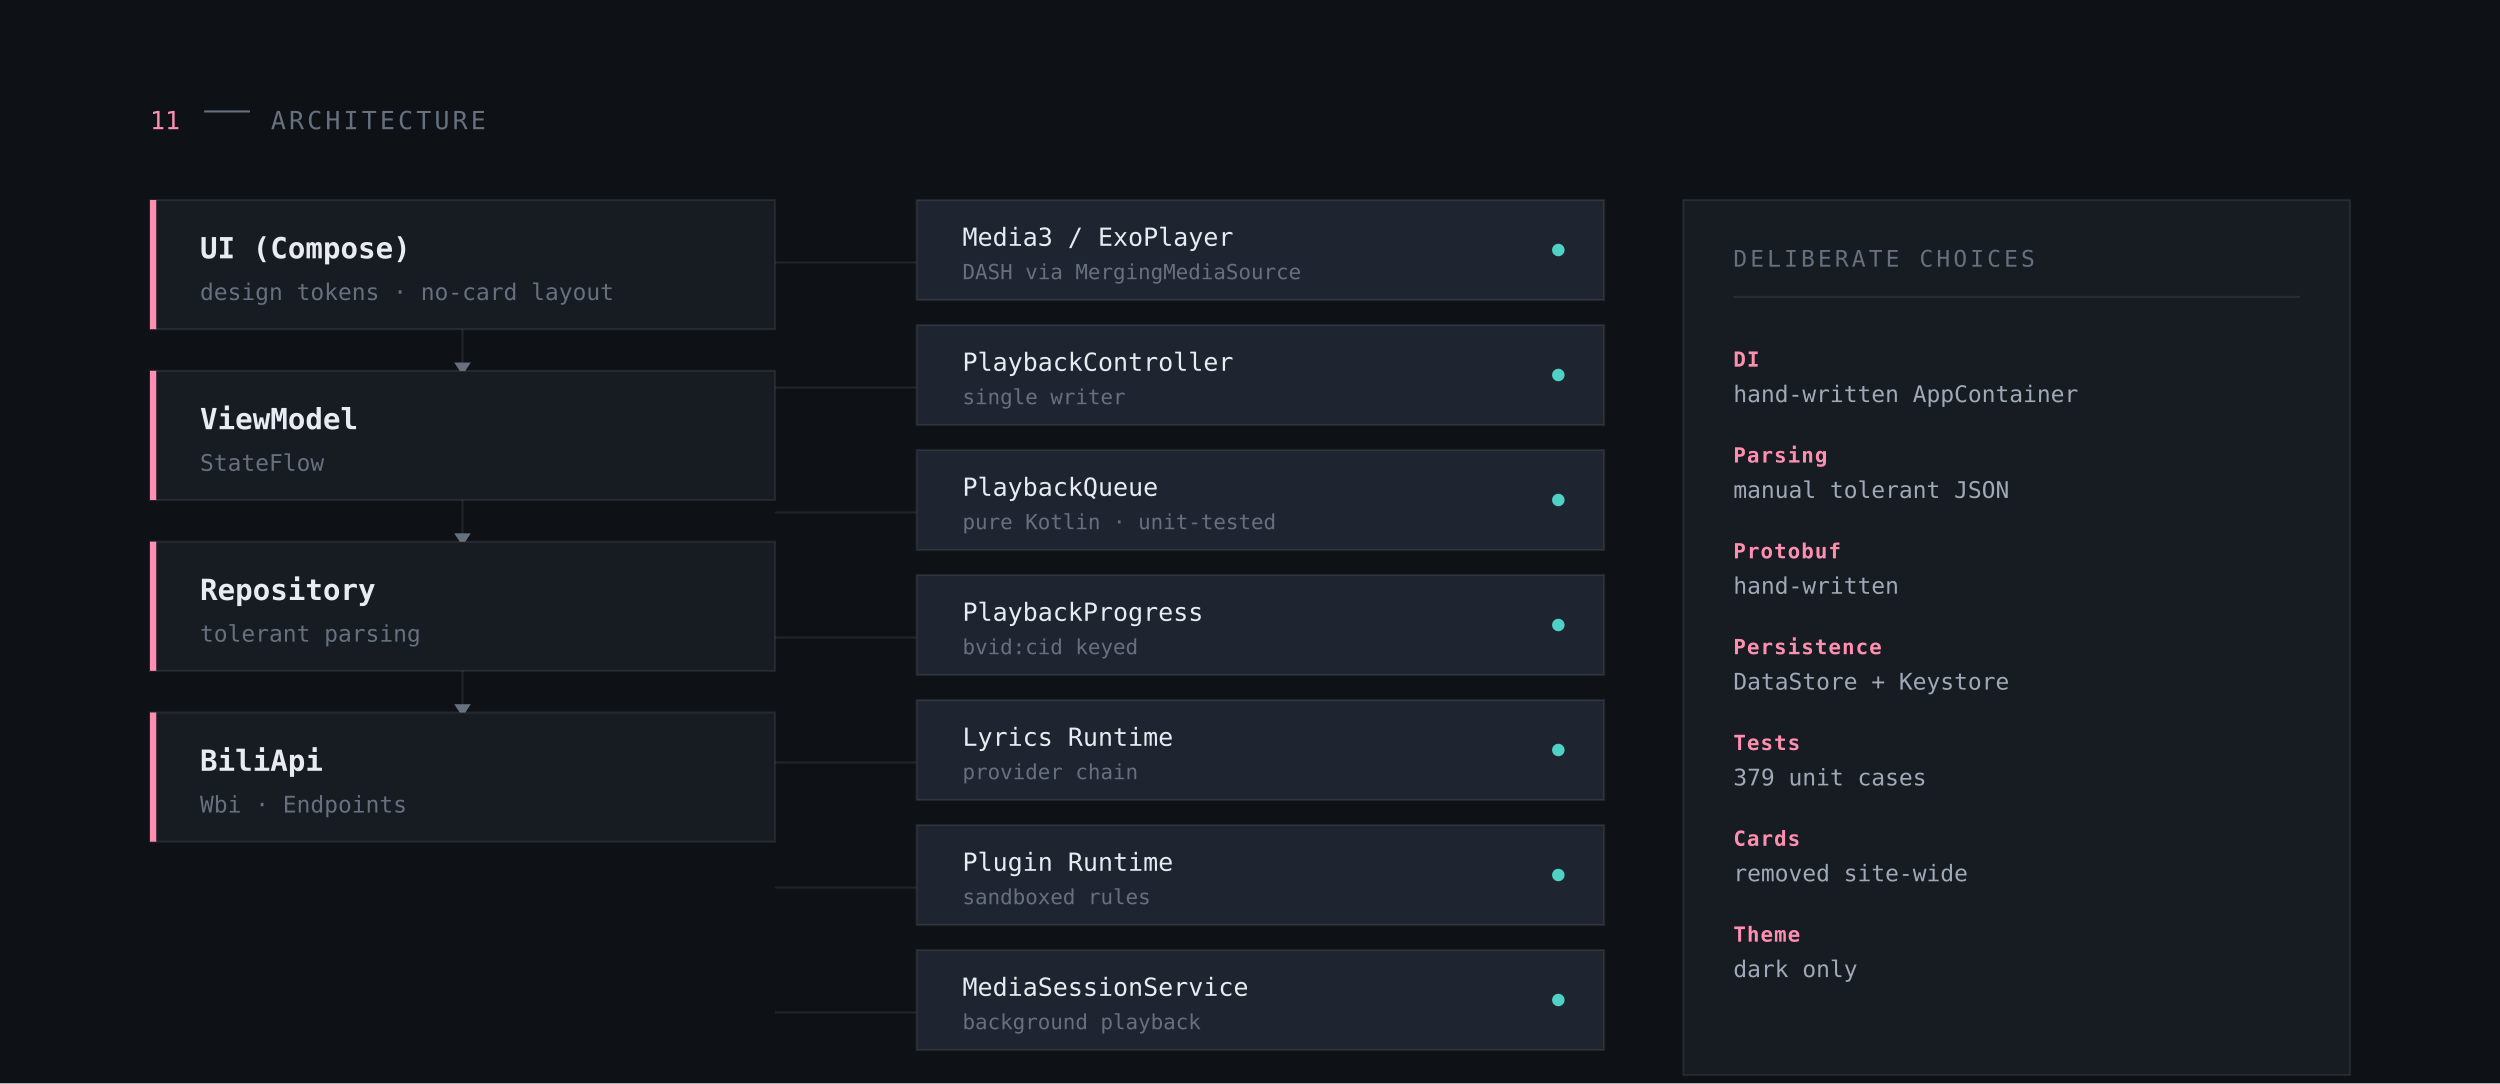
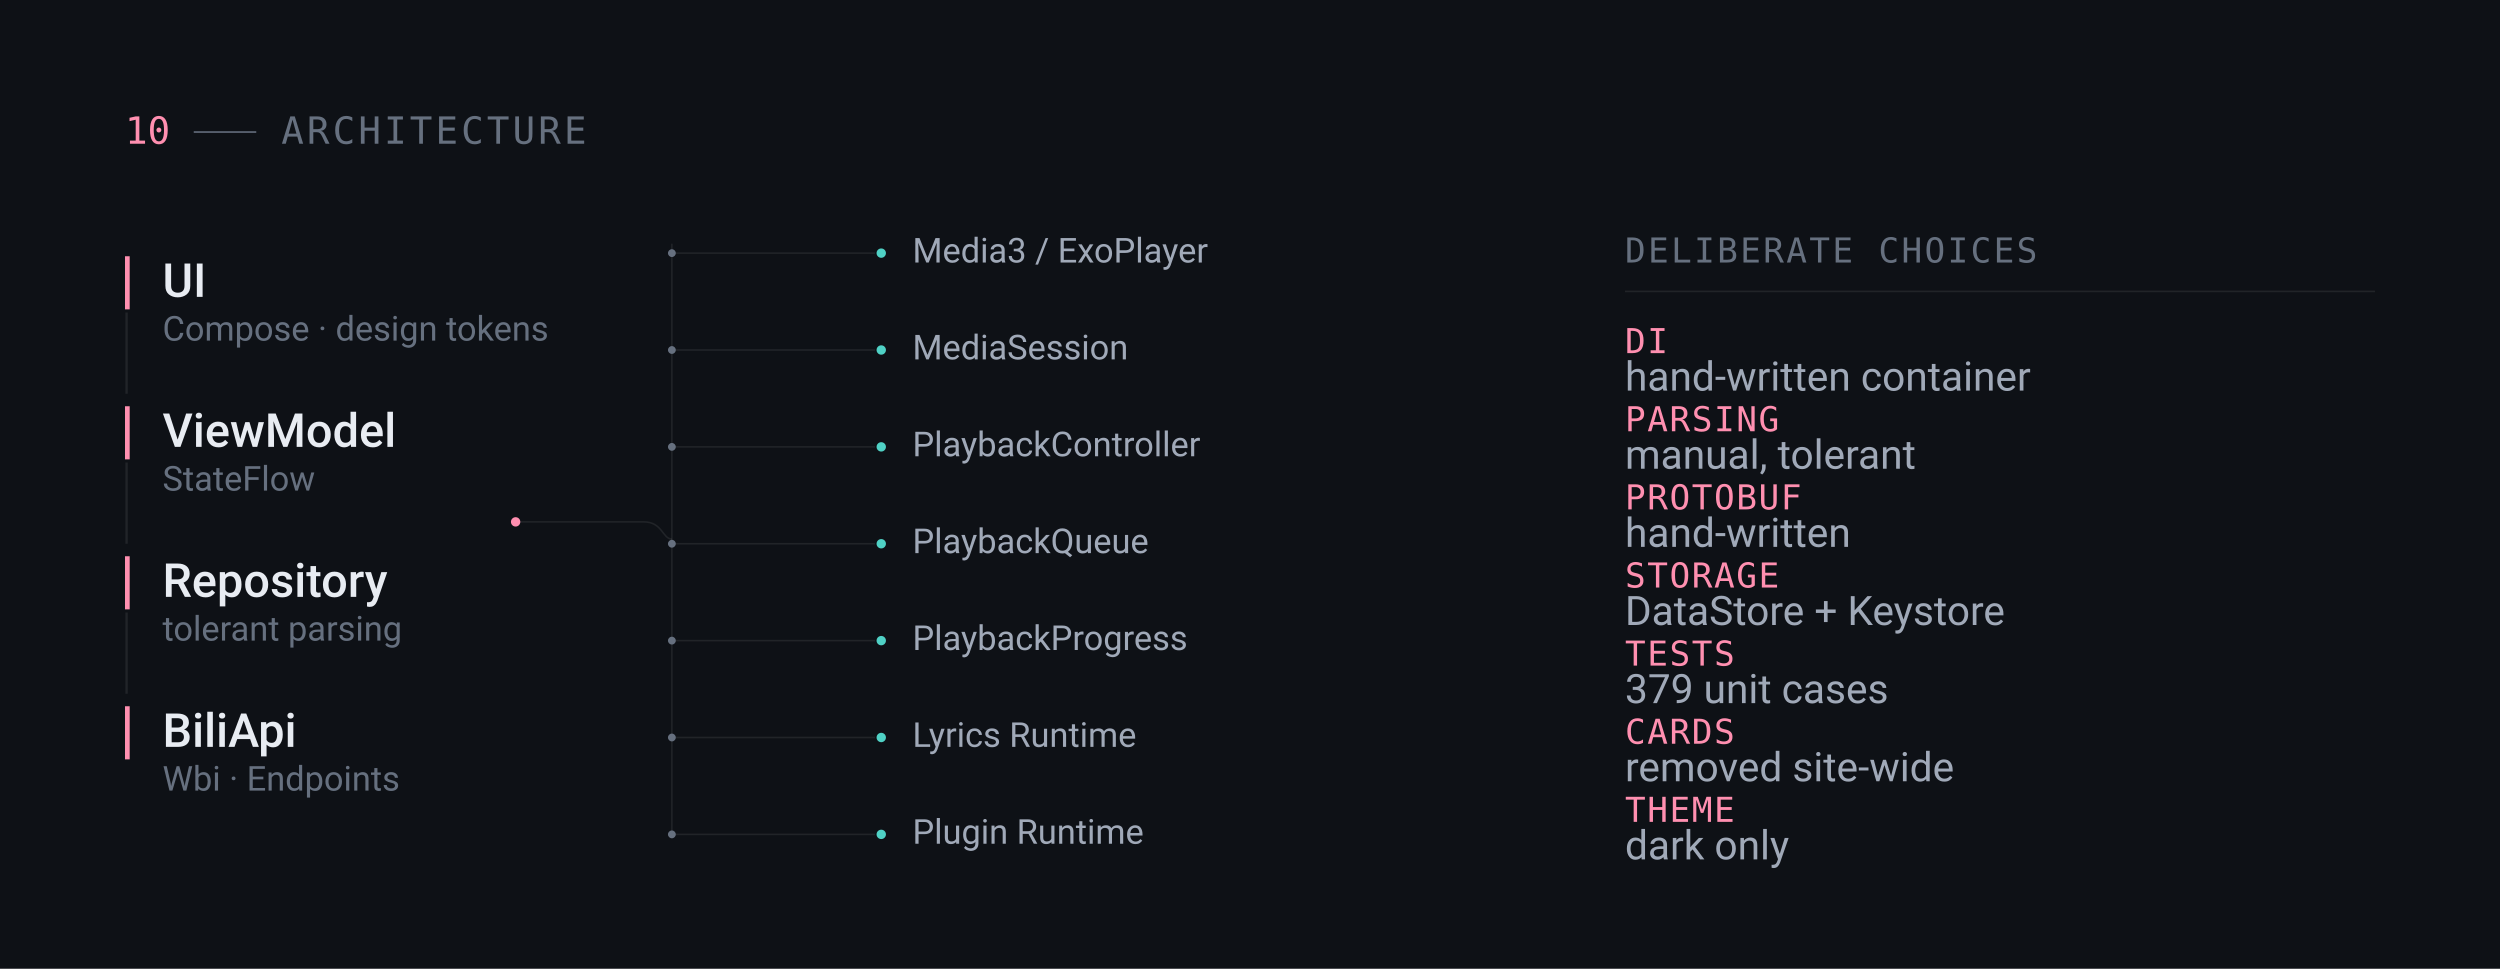
- <svg xmlns="http://www.w3.org/2000/svg" viewBox="0 0 1200 520" width="1200" height="520" role="img" aria-label="架构：UI 到 ApiClient 的主干，周围挂载播放、歌词与插件运行时">
-   <defs>
-     <linearGradient id="fadeR" x1="0" y1="0" x2="1" y2="0">
-       <stop offset="0" stop-color="#0E1116" stop-opacity="0" />
-       <stop offset="1" stop-color="#0E1116" stop-opacity="1" />
-     </linearGradient>
-     <radialGradient id="glow" cx="50%" cy="50%" r="50%">
-       <stop offset="0" stop-color="#FF8FB0" stop-opacity="0.10" />
-       <stop offset="1" stop-color="#FF8FB0" stop-opacity="0" />
-     </radialGradient>
-   </defs>
-   <rect width="1200" height="520" fill="#0E1116" />
-   <text x="72" y="62" fill="#FF8FB0" font-family="ui-monospace,SFMono-Regular,Menlo,Consolas,monospace" font-size="12" font-weight="500" text-anchor="start" letter-spacing="0">11</text>
-   <rect x="98" y="53" width="22" height="1" fill="#66707F" />
-   <text x="130" y="62" fill="#66707F" font-family="ui-monospace,SFMono-Regular,Menlo,Consolas,monospace" font-size="12" font-weight="500" text-anchor="start" letter-spacing="1.5">ARCHITECTURE</text>
-   <rect x="72" y="96" width="300" height="62" fill="#171B22" stroke="#ffffff14" />
-   <rect x="72" y="96" width="3" height="62" fill="#FF8FB0">
-     <animate attributeName="opacity" values="0.25;1;0.25" dur="3.2s" begin="0.0s" repeatCount="indefinite" />
-   </rect>
-   <text x="96" y="124" fill="#E8ECF2" font-family="ui-monospace,SFMono-Regular,Menlo,Consolas,monospace" font-size="14" font-weight="600" text-anchor="start" letter-spacing="0">UI (Compose)</text>
-   <text x="96" y="144" fill="#66707F" font-family="ui-monospace,SFMono-Regular,Menlo,Consolas,monospace" font-size="11" font-weight="400" text-anchor="start" letter-spacing="0">design tokens · no-card layout</text>
-   <path d="M222 158 V178" stroke="#ffffff14" />
-   <polygon points="218,174 222,180 226,174" fill="#66707F" />
-   <rect x="72" y="178" width="300" height="62" fill="#171B22" stroke="#ffffff14" />
-   <rect x="72" y="178" width="3" height="62" fill="#FF8FB0">
-     <animate attributeName="opacity" values="0.25;1;0.25" dur="3.2s" begin="0.5s" repeatCount="indefinite" />
-   </rect>
-   <text x="96" y="206" fill="#E8ECF2" font-family="ui-monospace,SFMono-Regular,Menlo,Consolas,monospace" font-size="14" font-weight="600" text-anchor="start" letter-spacing="0">ViewModel</text>
-   <text x="96" y="226" fill="#66707F" font-family="ui-monospace,SFMono-Regular,Menlo,Consolas,monospace" font-size="11" font-weight="400" text-anchor="start" letter-spacing="0">StateFlow</text>
-   <path d="M222 240 V260" stroke="#ffffff14" />
-   <polygon points="218,256 222,262 226,256" fill="#66707F" />
-   <rect x="72" y="260" width="300" height="62" fill="#171B22" stroke="#ffffff14" />
-   <rect x="72" y="260" width="3" height="62" fill="#FF8FB0">
-     <animate attributeName="opacity" values="0.25;1;0.25" dur="3.2s" begin="1.0s" repeatCount="indefinite" />
-   </rect>
-   <text x="96" y="288" fill="#E8ECF2" font-family="ui-monospace,SFMono-Regular,Menlo,Consolas,monospace" font-size="14" font-weight="600" text-anchor="start" letter-spacing="0">Repository</text>
-   <text x="96" y="308" fill="#66707F" font-family="ui-monospace,SFMono-Regular,Menlo,Consolas,monospace" font-size="11" font-weight="400" text-anchor="start" letter-spacing="0">tolerant parsing</text>
-   <path d="M222 322 V342" stroke="#ffffff14" />
-   <polygon points="218,338 222,344 226,338" fill="#66707F" />
-   <rect x="72" y="342" width="300" height="62" fill="#171B22" stroke="#ffffff14" />
-   <rect x="72" y="342" width="3" height="62" fill="#FF8FB0">
-     <animate attributeName="opacity" values="0.25;1;0.25" dur="3.2s" begin="1.5s" repeatCount="indefinite" />
-   </rect>
-   <text x="96" y="370" fill="#E8ECF2" font-family="ui-monospace,SFMono-Regular,Menlo,Consolas,monospace" font-size="14" font-weight="600" text-anchor="start" letter-spacing="0">BiliApi</text>
-   <text x="96" y="390" fill="#66707F" font-family="ui-monospace,SFMono-Regular,Menlo,Consolas,monospace" font-size="11" font-weight="400" text-anchor="start" letter-spacing="0">Wbi · Endpoints</text>
-   <path d="M372 126 H440" stroke="#ffffff14" />
-   <rect x="440" y="96" width="330" height="48" fill="#1F2530" stroke="#ffffff14" />
-   <text x="462" y="118" fill="#E8ECF2" font-family="ui-monospace,SFMono-Regular,Menlo,Consolas,monospace" font-size="12" font-weight="500" text-anchor="start" letter-spacing="0">Media3 / ExoPlayer</text>
-   <text x="462" y="134" fill="#66707F" font-family="ui-monospace,SFMono-Regular,Menlo,Consolas,monospace" font-size="10" font-weight="400" text-anchor="start" letter-spacing="0">DASH via MergingMediaSource</text>
-   <circle cx="748" cy="120" r="3" fill="#4FD1C5">
-     <animate attributeName="opacity" values="1;0.35;1" dur="2.2s" repeatCount="indefinite" />
-   </circle>
-   <path d="M372 186 H440" stroke="#ffffff14" />
-   <rect x="440" y="156" width="330" height="48" fill="#1F2530" stroke="#ffffff14" />
-   <text x="462" y="178" fill="#E8ECF2" font-family="ui-monospace,SFMono-Regular,Menlo,Consolas,monospace" font-size="12" font-weight="500" text-anchor="start" letter-spacing="0">PlaybackController</text>
-   <text x="462" y="194" fill="#66707F" font-family="ui-monospace,SFMono-Regular,Menlo,Consolas,monospace" font-size="10" font-weight="400" text-anchor="start" letter-spacing="0">single writer</text>
-   <circle cx="748" cy="180" r="3" fill="#4FD1C5">
-     <animate attributeName="opacity" values="1;0.35;1" dur="2.5s" repeatCount="indefinite" />
-   </circle>
-   <path d="M372 246 H440" stroke="#ffffff14" />
-   <rect x="440" y="216" width="330" height="48" fill="#1F2530" stroke="#ffffff14" />
-   <text x="462" y="238" fill="#E8ECF2" font-family="ui-monospace,SFMono-Regular,Menlo,Consolas,monospace" font-size="12" font-weight="500" text-anchor="start" letter-spacing="0">PlaybackQueue</text>
-   <text x="462" y="254" fill="#66707F" font-family="ui-monospace,SFMono-Regular,Menlo,Consolas,monospace" font-size="10" font-weight="400" text-anchor="start" letter-spacing="0">pure Kotlin · unit-tested</text>
-   <circle cx="748" cy="240" r="3" fill="#4FD1C5">
-     <animate attributeName="opacity" values="1;0.35;1" dur="2.8s" repeatCount="indefinite" />
-   </circle>
-   <path d="M372 306 H440" stroke="#ffffff14" />
-   <rect x="440" y="276" width="330" height="48" fill="#1F2530" stroke="#ffffff14" />
-   <text x="462" y="298" fill="#E8ECF2" font-family="ui-monospace,SFMono-Regular,Menlo,Consolas,monospace" font-size="12" font-weight="500" text-anchor="start" letter-spacing="0">PlaybackProgress</text>
-   <text x="462" y="314" fill="#66707F" font-family="ui-monospace,SFMono-Regular,Menlo,Consolas,monospace" font-size="10" font-weight="400" text-anchor="start" letter-spacing="0">bvid:cid keyed</text>
-   <circle cx="748" cy="300" r="3" fill="#4FD1C5">
-     <animate attributeName="opacity" values="1;0.35;1" dur="3.1s" repeatCount="indefinite" />
-   </circle>
-   <path d="M372 366 H440" stroke="#ffffff14" />
-   <rect x="440" y="336" width="330" height="48" fill="#1F2530" stroke="#ffffff14" />
-   <text x="462" y="358" fill="#E8ECF2" font-family="ui-monospace,SFMono-Regular,Menlo,Consolas,monospace" font-size="12" font-weight="500" text-anchor="start" letter-spacing="0">Lyrics Runtime</text>
-   <text x="462" y="374" fill="#66707F" font-family="ui-monospace,SFMono-Regular,Menlo,Consolas,monospace" font-size="10" font-weight="400" text-anchor="start" letter-spacing="0">provider chain</text>
-   <circle cx="748" cy="360" r="3" fill="#4FD1C5">
-     <animate attributeName="opacity" values="1;0.35;1" dur="3.4s" repeatCount="indefinite" />
-   </circle>
-   <path d="M372 426 H440" stroke="#ffffff14" />
-   <rect x="440" y="396" width="330" height="48" fill="#1F2530" stroke="#ffffff14" />
-   <text x="462" y="418" fill="#E8ECF2" font-family="ui-monospace,SFMono-Regular,Menlo,Consolas,monospace" font-size="12" font-weight="500" text-anchor="start" letter-spacing="0">Plugin Runtime</text>
-   <text x="462" y="434" fill="#66707F" font-family="ui-monospace,SFMono-Regular,Menlo,Consolas,monospace" font-size="10" font-weight="400" text-anchor="start" letter-spacing="0">sandboxed rules</text>
-   <circle cx="748" cy="420" r="3" fill="#4FD1C5">
-     <animate attributeName="opacity" values="1;0.35;1" dur="3.7s" repeatCount="indefinite" />
-   </circle>
-   <path d="M372 486 H440" stroke="#ffffff14" />
-   <rect x="440" y="456" width="330" height="48" fill="#1F2530" stroke="#ffffff14" />
-   <text x="462" y="478" fill="#E8ECF2" font-family="ui-monospace,SFMono-Regular,Menlo,Consolas,monospace" font-size="12" font-weight="500" text-anchor="start" letter-spacing="0">MediaSessionService</text>
-   <text x="462" y="494" fill="#66707F" font-family="ui-monospace,SFMono-Regular,Menlo,Consolas,monospace" font-size="10" font-weight="400" text-anchor="start" letter-spacing="0">background playback</text>
-   <circle cx="748" cy="480" r="3" fill="#4FD1C5">
-     <animate attributeName="opacity" values="1;0.35;1" dur="4.0s" repeatCount="indefinite" />
-   </circle>
-   <rect x="808" y="96" width="320" height="420" fill="#171B22" stroke="#ffffff14" />
-   <text x="832" y="128" fill="#66707F" font-family="ui-monospace,SFMono-Regular,Menlo,Consolas,monospace" font-size="11" font-weight="500" text-anchor="start" letter-spacing="1.5">DELIBERATE CHOICES</text>
-   <rect x="832" y="142" width="272" height="1" fill="#ffffff14" />
-   <text x="832" y="176" fill="#FF8FB0" font-family="ui-monospace,SFMono-Regular,Menlo,Consolas,monospace" font-size="10" font-weight="600" text-anchor="start" letter-spacing="0.5">DI</text>
-   <text x="832" y="193" fill="#A0A9B8" font-family="ui-monospace,SFMono-Regular,Menlo,Consolas,monospace" font-size="11" font-weight="400" text-anchor="start" letter-spacing="0">hand-written AppContainer</text>
-   <text x="832" y="222" fill="#FF8FB0" font-family="ui-monospace,SFMono-Regular,Menlo,Consolas,monospace" font-size="10" font-weight="600" text-anchor="start" letter-spacing="0.5">Parsing</text>
-   <text x="832" y="239" fill="#A0A9B8" font-family="ui-monospace,SFMono-Regular,Menlo,Consolas,monospace" font-size="11" font-weight="400" text-anchor="start" letter-spacing="0">manual tolerant JSON</text>
-   <text x="832" y="268" fill="#FF8FB0" font-family="ui-monospace,SFMono-Regular,Menlo,Consolas,monospace" font-size="10" font-weight="600" text-anchor="start" letter-spacing="0.5">Protobuf</text>
-   <text x="832" y="285" fill="#A0A9B8" font-family="ui-monospace,SFMono-Regular,Menlo,Consolas,monospace" font-size="11" font-weight="400" text-anchor="start" letter-spacing="0">hand-written</text>
-   <text x="832" y="314" fill="#FF8FB0" font-family="ui-monospace,SFMono-Regular,Menlo,Consolas,monospace" font-size="10" font-weight="600" text-anchor="start" letter-spacing="0.5">Persistence</text>
-   <text x="832" y="331" fill="#A0A9B8" font-family="ui-monospace,SFMono-Regular,Menlo,Consolas,monospace" font-size="11" font-weight="400" text-anchor="start" letter-spacing="0">DataStore + Keystore</text>
-   <text x="832" y="360" fill="#FF8FB0" font-family="ui-monospace,SFMono-Regular,Menlo,Consolas,monospace" font-size="10" font-weight="600" text-anchor="start" letter-spacing="0.5">Tests</text>
-   <text x="832" y="377" fill="#A0A9B8" font-family="ui-monospace,SFMono-Regular,Menlo,Consolas,monospace" font-size="11" font-weight="400" text-anchor="start" letter-spacing="0">379 unit cases</text>
-   <text x="832" y="406" fill="#FF8FB0" font-family="ui-monospace,SFMono-Regular,Menlo,Consolas,monospace" font-size="10" font-weight="600" text-anchor="start" letter-spacing="0.5">Cards</text>
-   <text x="832" y="423" fill="#A0A9B8" font-family="ui-monospace,SFMono-Regular,Menlo,Consolas,monospace" font-size="11" font-weight="400" text-anchor="start" letter-spacing="0">removed site-wide</text>
-   <text x="832" y="452" fill="#FF8FB0" font-family="ui-monospace,SFMono-Regular,Menlo,Consolas,monospace" font-size="10" font-weight="600" text-anchor="start" letter-spacing="0.5">Theme</text>
-   <text x="832" y="469" fill="#A0A9B8" font-family="ui-monospace,SFMono-Regular,Menlo,Consolas,monospace" font-size="11" font-weight="400" text-anchor="start" letter-spacing="0">dark only</text>
+ <svg xmlns="http://www.w3.org/2000/svg" viewBox="0 0 1600 620" width="1600" height="620" role="img" aria-labelledby="ttl dsc">
+   <defs />
+   <rect width="1600" height="620" fill="#0E1116" />
+   <text x="80" y="92" fill="#FF8FB0" font-family="ui-monospace,SFMono-Regular,Menlo,Consolas,monospace" font-size="24" font-weight="500" text-anchor="start" letter-spacing="0">10</text>
+   <rect x="124" y="84" width="40" height="1" fill="#66707F" />
+   <text x="180" y="92" fill="#66707F" font-family="ui-monospace,SFMono-Regular,Menlo,Consolas,monospace" font-size="24" font-weight="500" text-anchor="start" letter-spacing="2">ARCHITECTURE</text>
+   <rect x="80" y="164" width="3" height="34" fill="#FF8FB0" />
+   <text x="104" y="190" fill="#E8ECF2" font-family="-apple-system,BlinkMacSystemFont,Segoe UI,Roboto,Helvetica,Arial,sans-serif" font-size="30" font-weight="500" text-anchor="start" letter-spacing="0">UI</text>
+   <text x="104" y="218" fill="#66707F" font-family="-apple-system,BlinkMacSystemFont,Segoe UI,Roboto,Helvetica,Arial,sans-serif" font-size="22" font-weight="400" text-anchor="start" letter-spacing="0">Compose · design tokens</text>
+   <path d="M81 200 V252" stroke="#ffffff14" stroke-width="1.5" />
+   <rect x="80" y="260" width="3" height="34" fill="#FF8FB0" />
+   <text x="104" y="286" fill="#E8ECF2" font-family="-apple-system,BlinkMacSystemFont,Segoe UI,Roboto,Helvetica,Arial,sans-serif" font-size="30" font-weight="500" text-anchor="start" letter-spacing="0">ViewModel</text>
+   <text x="104" y="314" fill="#66707F" font-family="-apple-system,BlinkMacSystemFont,Segoe UI,Roboto,Helvetica,Arial,sans-serif" font-size="22" font-weight="400" text-anchor="start" letter-spacing="0">StateFlow</text>
+   <path d="M81 296 V348" stroke="#ffffff14" stroke-width="1.5" />
+   <rect x="80" y="356" width="3" height="34" fill="#FF8FB0" />
+   <text x="104" y="382" fill="#E8ECF2" font-family="-apple-system,BlinkMacSystemFont,Segoe UI,Roboto,Helvetica,Arial,sans-serif" font-size="30" font-weight="500" text-anchor="start" letter-spacing="0">Repository</text>
+   <text x="104" y="410" fill="#66707F" font-family="-apple-system,BlinkMacSystemFont,Segoe UI,Roboto,Helvetica,Arial,sans-serif" font-size="22" font-weight="400" text-anchor="start" letter-spacing="0">tolerant parsing</text>
+   <path d="M81 392 V444" stroke="#ffffff14" stroke-width="1.5" />
+   <rect x="80" y="452" width="3" height="34" fill="#FF8FB0" />
+   <text x="104" y="478" fill="#E8ECF2" font-family="-apple-system,BlinkMacSystemFont,Segoe UI,Roboto,Helvetica,Arial,sans-serif" font-size="30" font-weight="500" text-anchor="start" letter-spacing="0">BiliApi</text>
+   <text x="104" y="506" fill="#66707F" font-family="-apple-system,BlinkMacSystemFont,Segoe UI,Roboto,Helvetica,Arial,sans-serif" font-size="22" font-weight="400" text-anchor="start" letter-spacing="0">Wbi · Endpoints</text>
+   <path d="M430 156 V534" stroke="#ffffff14" stroke-width="1" />
+   <path d="M330 334.0 H412" fill="none" stroke="#ffffff14" stroke-width="1" />
+   <path d="M412 334.0 C424 334.0 424 345.0 430 345.0" fill="none" stroke="#ffffff14" stroke-width="1" />
+   <circle cx="330" cy="334.0" r="3" fill="#FF8FB0" />
+   <path d="M430 162 H560" stroke="#ffffff14" stroke-width="1" />
+   <circle cx="430" cy="162" r="2.5" fill="#66707F" />
+   <circle cx="564" cy="162" r="3" fill="#4FD1C5" />
+   <text x="584" y="168" fill="#A0A9B8" font-family="-apple-system,BlinkMacSystemFont,Segoe UI,Roboto,Helvetica,Arial,sans-serif" font-size="22" font-weight="400" text-anchor="start" letter-spacing="0">Media3 / ExoPlayer</text>
+   <path d="M430 224 H560" stroke="#ffffff14" stroke-width="1" />
+   <circle cx="430" cy="224" r="2.5" fill="#66707F" />
+   <circle cx="564" cy="224" r="3" fill="#4FD1C5" />
+   <text x="584" y="230" fill="#A0A9B8" font-family="-apple-system,BlinkMacSystemFont,Segoe UI,Roboto,Helvetica,Arial,sans-serif" font-size="22" font-weight="400" text-anchor="start" letter-spacing="0">MediaSession</text>
+   <path d="M430 286 H560" stroke="#ffffff14" stroke-width="1" />
+   <circle cx="430" cy="286" r="2.5" fill="#66707F" />
+   <circle cx="564" cy="286" r="3" fill="#4FD1C5" />
+   <text x="584" y="292" fill="#A0A9B8" font-family="-apple-system,BlinkMacSystemFont,Segoe UI,Roboto,Helvetica,Arial,sans-serif" font-size="22" font-weight="400" text-anchor="start" letter-spacing="0">PlaybackController</text>
+   <path d="M430 348 H560" stroke="#ffffff14" stroke-width="1" />
+   <circle cx="430" cy="348" r="2.5" fill="#66707F" />
+   <circle cx="564" cy="348" r="3" fill="#4FD1C5" />
+   <text x="584" y="354" fill="#A0A9B8" font-family="-apple-system,BlinkMacSystemFont,Segoe UI,Roboto,Helvetica,Arial,sans-serif" font-size="22" font-weight="400" text-anchor="start" letter-spacing="0">PlaybackQueue</text>
+   <path d="M430 410 H560" stroke="#ffffff14" stroke-width="1" />
+   <circle cx="430" cy="410" r="2.5" fill="#66707F" />
+   <circle cx="564" cy="410" r="3" fill="#4FD1C5" />
+   <text x="584" y="416" fill="#A0A9B8" font-family="-apple-system,BlinkMacSystemFont,Segoe UI,Roboto,Helvetica,Arial,sans-serif" font-size="22" font-weight="400" text-anchor="start" letter-spacing="0">PlaybackProgress</text>
+   <path d="M430 472 H560" stroke="#ffffff14" stroke-width="1" />
+   <circle cx="430" cy="472" r="2.5" fill="#66707F" />
+   <circle cx="564" cy="472" r="3" fill="#4FD1C5" />
+   <text x="584" y="478" fill="#A0A9B8" font-family="-apple-system,BlinkMacSystemFont,Segoe UI,Roboto,Helvetica,Arial,sans-serif" font-size="22" font-weight="400" text-anchor="start" letter-spacing="0">Lyrics Runtime</text>
+   <path d="M430 534 H560" stroke="#ffffff14" stroke-width="1" />
+   <circle cx="430" cy="534" r="2.5" fill="#66707F" />
+   <circle cx="564" cy="534" r="3" fill="#4FD1C5" />
+   <text x="584" y="540" fill="#A0A9B8" font-family="-apple-system,BlinkMacSystemFont,Segoe UI,Roboto,Helvetica,Arial,sans-serif" font-size="22" font-weight="400" text-anchor="start" letter-spacing="0">Plugin Runtime</text>
+   <text x="1040" y="168" fill="#66707F" font-family="ui-monospace,SFMono-Regular,Menlo,Consolas,monospace" font-size="22" font-weight="500" text-anchor="start" letter-spacing="1.5">DELIBERATE CHOICES</text>
+   <rect x="1040" y="186" width="480" height="1" fill="#ffffff14" />
+   <text x="1040" y="226" fill="#FF8FB0" font-family="ui-monospace,SFMono-Regular,Menlo,Consolas,monospace" font-size="22" font-weight="500" text-anchor="start" letter-spacing="1">DI</text>
+   <text x="1040" y="250" fill="#A0A9B8" font-family="-apple-system,BlinkMacSystemFont,Segoe UI,Roboto,Helvetica,Arial,sans-serif" font-size="26" font-weight="400" text-anchor="start" letter-spacing="0">hand-written container</text>
+   <text x="1040" y="276" fill="#FF8FB0" font-family="ui-monospace,SFMono-Regular,Menlo,Consolas,monospace" font-size="22" font-weight="500" text-anchor="start" letter-spacing="1">PARSING</text>
+   <text x="1040" y="300" fill="#A0A9B8" font-family="-apple-system,BlinkMacSystemFont,Segoe UI,Roboto,Helvetica,Arial,sans-serif" font-size="26" font-weight="400" text-anchor="start" letter-spacing="0">manual, tolerant</text>
+   <text x="1040" y="326" fill="#FF8FB0" font-family="ui-monospace,SFMono-Regular,Menlo,Consolas,monospace" font-size="22" font-weight="500" text-anchor="start" letter-spacing="1">PROTOBUF</text>
+   <text x="1040" y="350" fill="#A0A9B8" font-family="-apple-system,BlinkMacSystemFont,Segoe UI,Roboto,Helvetica,Arial,sans-serif" font-size="26" font-weight="400" text-anchor="start" letter-spacing="0">hand-written</text>
+   <text x="1040" y="376" fill="#FF8FB0" font-family="ui-monospace,SFMono-Regular,Menlo,Consolas,monospace" font-size="22" font-weight="500" text-anchor="start" letter-spacing="1">STORAGE</text>
+   <text x="1040" y="400" fill="#A0A9B8" font-family="-apple-system,BlinkMacSystemFont,Segoe UI,Roboto,Helvetica,Arial,sans-serif" font-size="26" font-weight="400" text-anchor="start" letter-spacing="0">DataStore + Keystore</text>
+   <text x="1040" y="426" fill="#FF8FB0" font-family="ui-monospace,SFMono-Regular,Menlo,Consolas,monospace" font-size="22" font-weight="500" text-anchor="start" letter-spacing="1">TESTS</text>
+   <text x="1040" y="450" fill="#A0A9B8" font-family="-apple-system,BlinkMacSystemFont,Segoe UI,Roboto,Helvetica,Arial,sans-serif" font-size="26" font-weight="400" text-anchor="start" letter-spacing="0">379 unit cases</text>
+   <text x="1040" y="476" fill="#FF8FB0" font-family="ui-monospace,SFMono-Regular,Menlo,Consolas,monospace" font-size="22" font-weight="500" text-anchor="start" letter-spacing="1">CARDS</text>
+   <text x="1040" y="500" fill="#A0A9B8" font-family="-apple-system,BlinkMacSystemFont,Segoe UI,Roboto,Helvetica,Arial,sans-serif" font-size="26" font-weight="400" text-anchor="start" letter-spacing="0">removed site-wide</text>
+   <text x="1040" y="526" fill="#FF8FB0" font-family="ui-monospace,SFMono-Regular,Menlo,Consolas,monospace" font-size="22" font-weight="500" text-anchor="start" letter-spacing="1">THEME</text>
+   <text x="1040" y="550" fill="#A0A9B8" font-family="-apple-system,BlinkMacSystemFont,Segoe UI,Roboto,Helvetica,Arial,sans-serif" font-size="26" font-weight="400" text-anchor="start" letter-spacing="0">dark only</text>
</svg>
